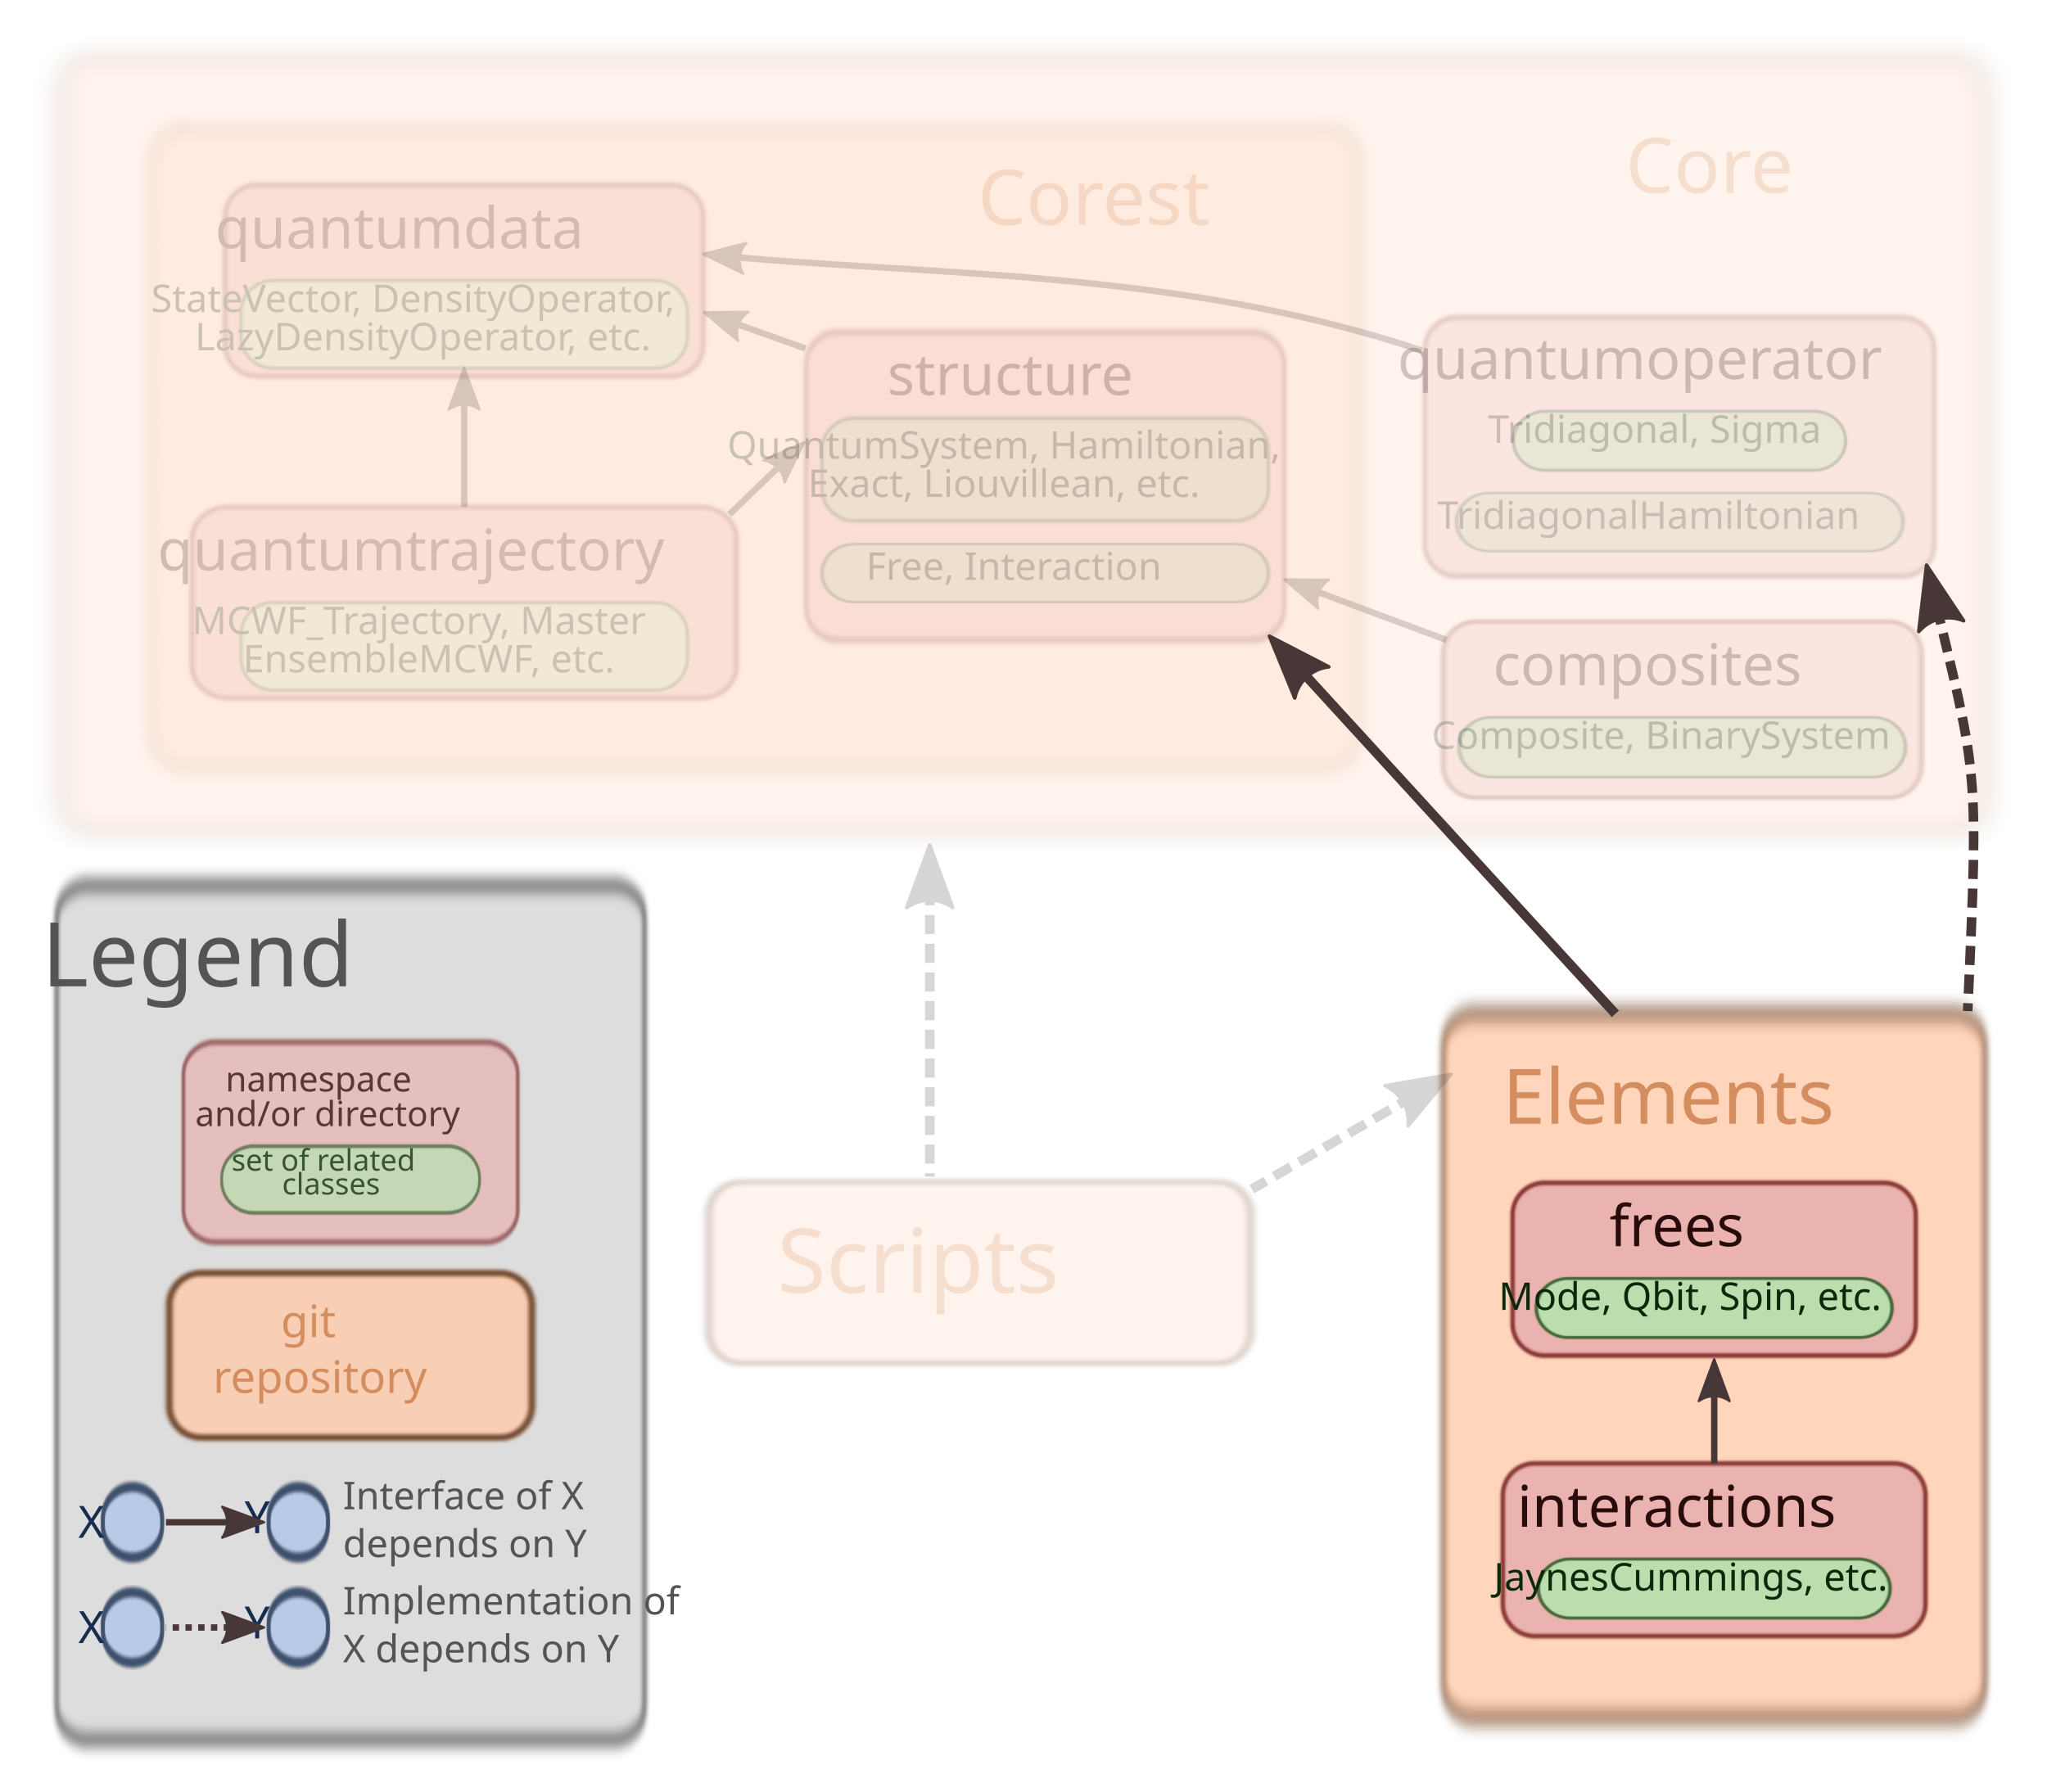
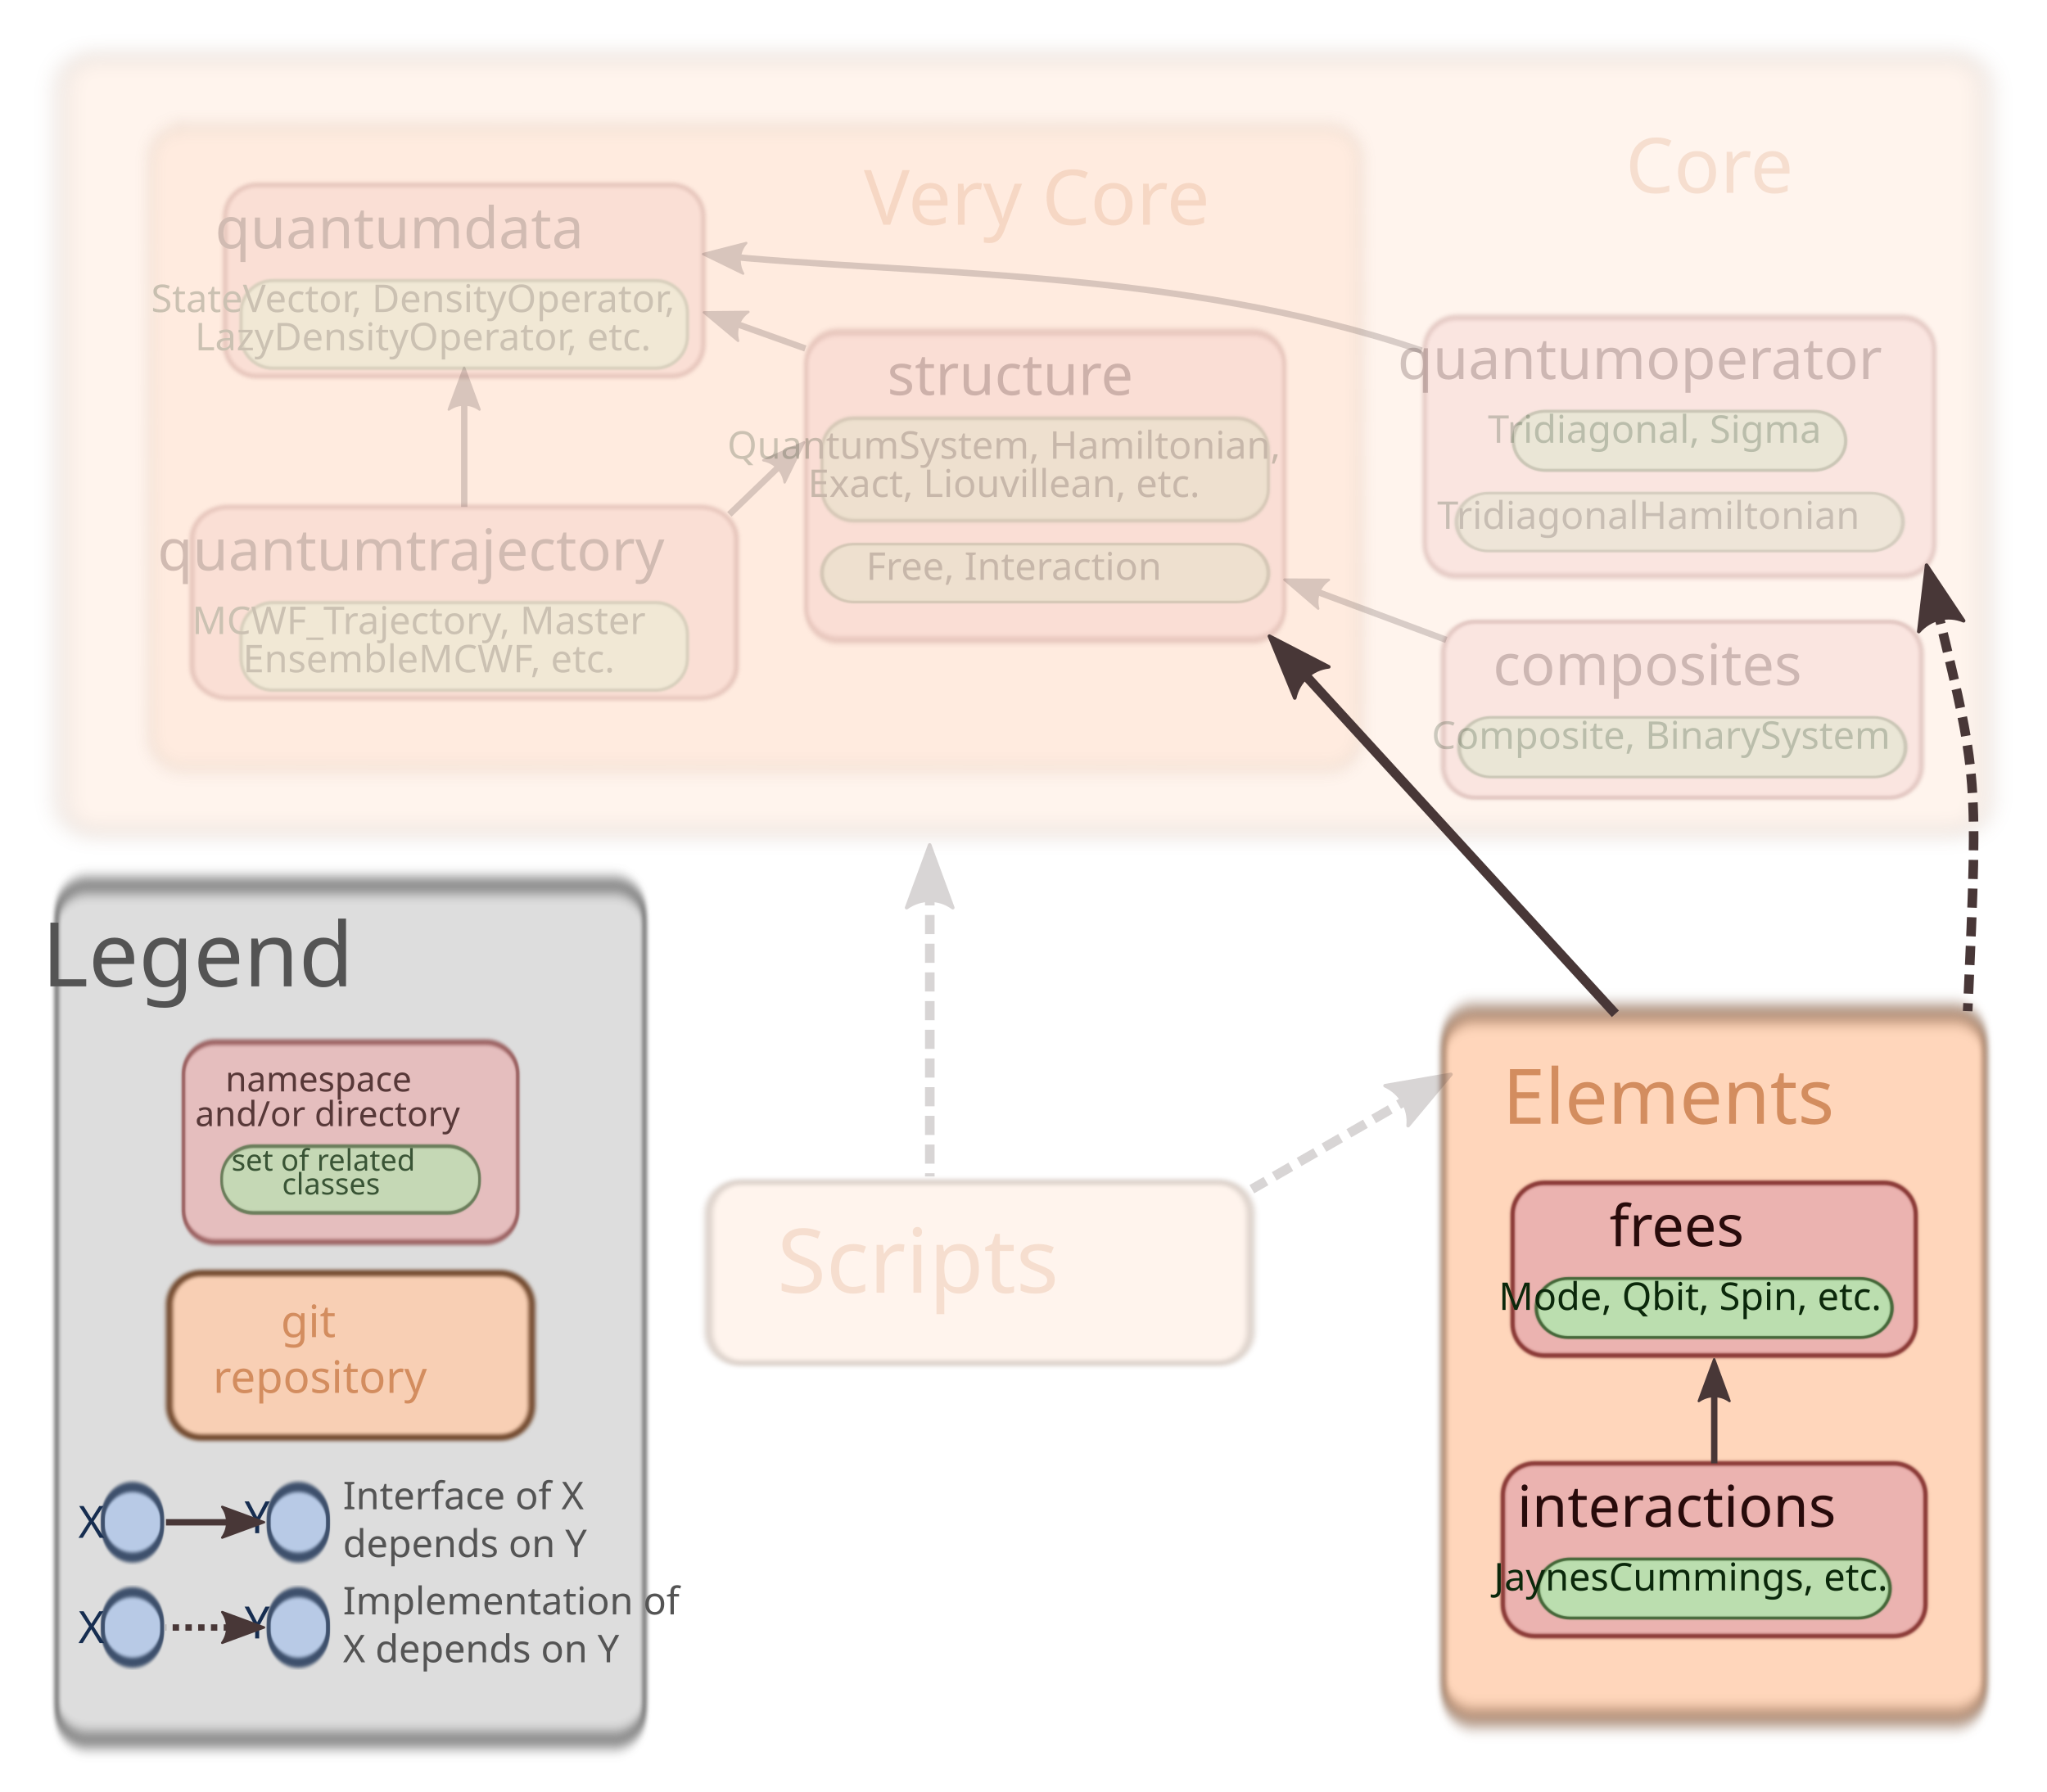
<svg xmlns="http://www.w3.org/2000/svg" width="1283.874" height="1124.037" id="svg2" version="1.1">
  <defs id="defs4">
    <marker orient="auto" refY="0" refX="0" id="Arrow2Sstart" style="overflow:visible">
      <path id="path4084" style="fill-rule:evenodd;stroke-width:0.625;stroke-linejoin:round" d="M 8.719,4.034 -2.207,0.016 8.719,-4.002 c -1.745,2.372 -1.735,5.617 -6e-7,8.035 z" transform="matrix(0.3,0,0,0.3,-0.69,0)" />
    </marker>
    <marker orient="auto" refY="0" refX="0" id="Arrow2Mend" style="overflow:visible">
      <path id="path4081" style="fill-rule:evenodd;stroke-width:0.625;stroke-linejoin:round" d="M 8.719,4.034 -2.207,0.016 8.719,-4.002 c -1.745,2.372 -1.735,5.617 -6e-7,8.035 z" transform="scale(-0.6,-0.6)" />
    </marker>
    <marker orient="auto" refY="0" refX="0" id="Arrow2Mstart" style="overflow:visible">
      <path id="path4078" style="fill-rule:evenodd;stroke-width:0.625;stroke-linejoin:round" d="M 8.719,4.034 -2.207,0.016 8.719,-4.002 c -1.745,2.372 -1.735,5.617 -6e-7,8.035 z" transform="scale(0.6,0.6)" />
    </marker>
    <marker orient="auto" refY="0" refX="0" id="Arrow1Mstart" style="overflow:visible">
      <path id="path4060" d="M 0,0 5,-5 -12.5,0 5,5 0,0 z" style="fill-rule:evenodd;stroke:#000000;stroke-width:1pt" transform="matrix(0.4,0,0,0.4,4,0)" />
    </marker>
    <marker orient="auto" refY="0" refX="0" id="Arrow1Lstart" style="overflow:visible">
      <path id="path4054" d="M 0,0 5,-5 -12.5,0 5,5 0,0 z" style="fill-rule:evenodd;stroke:#000000;stroke-width:1pt" transform="matrix(0.8,0,0,0.8,10,0)" />
    </marker>
    <filter id="filter3765" color-interpolation-filters="sRGB">
      <feGaussianBlur stdDeviation="1.05" id="feGaussianBlur3767" />
    </filter>
    <filter id="filter3792" color-interpolation-filters="sRGB">
      <feGaussianBlur stdDeviation="0.838" id="feGaussianBlur3794" />
    </filter>
    <marker orient="auto" refY="0" refX="0" id="Arrow2Mstart0" style="overflow:visible">
      <path id="path6999" style="fill:#483737;fill-rule:evenodd;stroke:#483737;stroke-width:0.625;stroke-linejoin:round" d="M 8.719,4.034 -2.207,0.016 8.719,-4.002 c -1.745,2.372 -1.735,5.617 -6e-7,8.035 z" transform="scale(0.6,0.6)" />
    </marker>
    <filter id="filter3857" color-interpolation-filters="sRGB">
      <feGaussianBlur id="feGaussianBlur3859" stdDeviation="4.162" />
    </filter>
    <marker orient="auto" refY="0" refX="0" id="Arrow2Mstartn" style="overflow:visible">
      <path id="path4131" style="fill:#6c5353;fill-rule:evenodd;stroke:#6c5353;stroke-width:0.625;stroke-linejoin:round" d="M 8.719,4.034 -2.207,0.016 8.719,-4.002 c -1.745,2.372 -1.735,5.617 -6e-7,8.035 z" transform="scale(0.6,0.6)" />
    </marker>
    <marker orient="auto" refY="0" refX="0" id="Arrow2MstartZ" style="overflow:visible">
      <path id="path4134" style="fill:#6c5353;fill-rule:evenodd;stroke:#6c5353;stroke-width:0.625;stroke-linejoin:round" d="M 8.719,4.034 -2.207,0.016 8.719,-4.002 c -1.745,2.372 -1.735,5.617 -6e-7,8.035 z" transform="scale(0.6,0.6)" />
    </marker>
    <marker orient="auto" refY="0" refX="0" id="Arrow2Mstartd" style="overflow:visible">
      <path id="path4137" style="fill:#ac9393;fill-rule:evenodd;stroke:#ac9393;stroke-width:0.625;stroke-linejoin:round" d="M 8.719,4.034 -2.207,0.016 8.719,-4.002 c -1.745,2.372 -1.735,5.617 -6e-7,8.035 z" transform="scale(0.6,0.6)" />
    </marker>
    <marker orient="auto" refY="0" refX="0" id="Arrow2Mstartm" style="overflow:visible">
      <path id="path4140" style="fill:#6c5353;fill-rule:evenodd;stroke:#6c5353;stroke-width:0.625;stroke-linejoin:round" d="M 8.719,4.034 -2.207,0.016 8.719,-4.002 c -1.745,2.372 -1.735,5.617 -6e-7,8.035 z" transform="scale(0.6,0.6)" />
    </marker>
    <marker orient="auto" refY="0" refX="0" id="Arrow2MstartH" style="overflow:visible">
      <path id="path4143" style="fill:#6c5353;fill-rule:evenodd;stroke:#6c5353;stroke-width:0.625;stroke-linejoin:round" d="M 8.719,4.034 -2.207,0.016 8.719,-4.002 c -1.745,2.372 -1.735,5.617 -6e-7,8.035 z" transform="scale(0.6,0.6)" />
    </marker>
    <marker orient="auto" refY="0" refX="0" id="Arrow2MstartnY" style="overflow:visible">
      <path id="path4360" style="fill:#483737;fill-rule:evenodd;stroke:#483737;stroke-width:0.625;stroke-linejoin:round" d="M 8.719,4.034 -2.207,0.016 8.719,-4.002 c -1.745,2.372 -1.735,5.617 -6e-7,8.035 z" transform="scale(0.6,0.6)" />
    </marker>
    <marker orient="auto" refY="0" refX="0" id="Arrow2MstartZK" style="overflow:visible">
      <path id="path4363" style="fill:#483737;fill-rule:evenodd;stroke:#483737;stroke-width:0.625;stroke-linejoin:round" d="M 8.719,4.034 -2.207,0.016 8.719,-4.002 c -1.745,2.372 -1.735,5.617 -6e-7,8.035 z" transform="scale(0.6,0.6)" />
    </marker>
    <marker orient="auto" refY="0" refX="0" id="Arrow2Mstartdd" style="overflow:visible">
      <path id="path4366" style="fill:#483737;fill-rule:evenodd;stroke:#483737;stroke-width:0.625;stroke-linejoin:round" d="M 8.719,4.034 -2.207,0.016 8.719,-4.002 c -1.745,2.372 -1.735,5.617 -6e-7,8.035 z" transform="scale(0.6,0.6)" />
    </marker>
    <marker orient="auto" refY="0" refX="0" id="Arrow2Mstartmk" style="overflow:visible">
      <path id="path4369" style="fill:#483737;fill-rule:evenodd;stroke:#483737;stroke-width:0.625;stroke-linejoin:round" d="M 8.719,4.034 -2.207,0.016 8.719,-4.002 c -1.745,2.372 -1.735,5.617 -6e-7,8.035 z" transform="scale(0.6,0.6)" />
    </marker>
    <marker orient="auto" refY="0" refX="0" id="Arrow2MstartHZ" style="overflow:visible">
      <path id="path4372" style="fill:#483737;fill-rule:evenodd;stroke:#483737;stroke-width:0.625;stroke-linejoin:round" d="M 8.719,4.034 -2.207,0.016 8.719,-4.002 c -1.745,2.372 -1.735,5.617 -6e-7,8.035 z" transform="scale(0.6,0.6)" />
    </marker>
    <filter id="filter4630" color-interpolation-filters="sRGB">
      <feGaussianBlur stdDeviation="2.872" id="feGaussianBlur4632" />
    </filter>
    <filter id="filter4785" color-interpolation-filters="sRGB">
      <feGaussianBlur stdDeviation="9.572" id="feGaussianBlur4787" />
    </filter>
  </defs>
  <g style="display:inline" id="layer2" transform="translate(-36.83285,-194.3655)">
    <rect transform="matrix(1.610269,0,0,1.352481,-102.2101,-165.5376)" ry="14.788" rx="12.42" y="292.362" x="110" height="360" width="750" id="rect3851" style="opacity:0.213;fill:#ffccaa;fill-opacity:1;fill-rule:nonzero;stroke:#552200;stroke-width:2.71;stroke-miterlimit:4;stroke-dasharray:none;display:inline;filter:url(#filter3857)" />
    <rect style="opacity:0.213;fill:#ffccaa;fill-opacity:1;fill-rule:nonzero;stroke:#552200;stroke-width:3.762;stroke-miterlimit:4;stroke-dasharray:3.762, 3.762;stroke-dashoffset:0;display:inline;filter:url(#filter3857)" id="rect3993" width="750" height="360" x="110" y="292.362" rx="19.777" ry="17.887" transform="matrix(1.0113,0,0,1.118142,20.19506,-52.80513)" />
-     <text xml:space="preserve" style="font-size:48px;font-style:normal;font-variant:normal;font-weight:normal;font-stretch:normal;text-align:end;line-height:125%;letter-spacing:0px;word-spacing:0px;writing-mode:lr-tb;text-anchor:end;fill:#d38d5f;fill-opacity:1;stroke:none;display:inline;font-family:Charlemagne Std;-inkscape-font-specification:Charlemagne Std;opacity:0.213" x="858.047" y="335.333" id="text4039">
-       <tspan y="335.333" x="858.047" id="tspan4461">Corest</tspan>
+     <text xml:space="preserve" style="font-size:48px;font-style:normal;font-variant:normal;font-weight:normal;font-stretch:normal;text-align:end;line-height:125%;letter-spacing:0px;word-spacing:0px;writing-mode:lr-tb;text-anchor:end;opacity:0.213;fill:#d38d5f;fill-opacity:1;stroke:none;display:inline;font-family:Charlemagne Std;-inkscape-font-specification:Charlemagne Std" x="858.047" y="335.333" id="text4039">
+       <tspan y="335.333" x="858.047" id="tspan4461">Very Core</tspan>
    </text>
    <rect transform="matrix(0.491879,0,0,1.490627,18.17121,313.7003)" ry="13.417" rx="40.66" y="292.362" x="110" height="360" width="750" id="rect3065" style="opacity:0.8;fill:#d5d5d5;fill-opacity:1;fill-rule:nonzero;stroke:#2b2b2b;stroke-width:4.671;stroke-miterlimit:4;stroke-opacity:1;stroke-dasharray:none;stroke-dashoffset:0;display:inline;filter:url(#filter4630)" />
    <text id="text3861" y="812.528" x="331.471" style="font-size:55.916px;font-style:normal;font-variant:normal;font-weight:normal;font-stretch:normal;text-align:end;line-height:125%;letter-spacing:0px;word-spacing:0px;writing-mode:lr-tb;text-anchor:end;fill:#545454;fill-opacity:1;stroke:none;display:inline;font-family:Clairvaux LT Std;-inkscape-font-specification:Clairvaux LT Std" xml:space="preserve" transform="scale(0.9992578,1.000743)">
      <tspan y="812.528" x="331.471" id="tspan3871">Legend</tspan>
    </text>
    <text id="text3873" y="315.333" x="1224.046" style="font-size:48px;font-style:normal;font-variant:normal;font-weight:normal;font-stretch:normal;text-align:end;line-height:125%;letter-spacing:0px;word-spacing:0px;writing-mode:lr-tb;text-anchor:end;fill:#d38d5f;fill-opacity:1;stroke:none;display:inline;font-family:Charlemagne Std;-inkscape-font-specification:Charlemagne Std;opacity:0.213" xml:space="preserve">
      <tspan y="315.333" x="1224.046" id="tspan3877">Core</tspan>
    </text>
    <rect style="opacity:0.8;fill:#ffccaa;fill-opacity:1;fill-rule:nonzero;stroke:#552200;stroke-width:13.563;stroke-miterlimit:4;stroke-dasharray:none;display:inline;filter:url(#filter3857)" id="rect4602" width="750" height="360" x="110" y="292.362" rx="65.937" ry="69.743" transform="matrix(0.3033208,0,0,0.2867686,109.6219,909.1304)" />
    <text xml:space="preserve" style="font-size:27.958px;font-style:normal;font-variant:normal;font-weight:normal;font-stretch:normal;text-align:center;line-height:125%;letter-spacing:0px;word-spacing:0px;writing-mode:lr-tb;text-anchor:middle;fill:#d38d5f;fill-opacity:1;stroke:none;display:inline;font-family:Charlemagne Std;-inkscape-font-specification:Charlemagne Std" x="255.849" y="1032.39" id="text4604" transform="scale(0.9992578,1.000743)">
      <tspan id="tspan4608" x="255.849" y="1032.39">git</tspan>
      <tspan id="tspan4610" x="255.849" y="1067.337">repository</tspan>
    </text>
    <rect style="opacity:0.8;fill:#ffccaa;fill-opacity:1;fill-rule:nonzero;stroke:#552200;stroke-width:5.359;stroke-miterlimit:4;stroke-dasharray:none;display:inline;filter:url(#filter3857)" id="rect4612" width="750" height="360" x="110" y="292.362" rx="44.118" ry="16.272" transform="matrix(0.4533333,0,0,1.229126,892.0949,470.5269)" />
    <text xml:space="preserve" style="font-size:48px;font-style:normal;font-variant:normal;font-weight:normal;font-stretch:normal;text-align:end;line-height:125%;letter-spacing:0px;word-spacing:0px;writing-mode:lr-tb;text-anchor:end;fill:#d38d5f;fill-opacity:1;stroke:none;display:inline;font-family:Charlemagne Std;-inkscape-font-specification:Charlemagne Std" x="1249.702" y="899.333" id="text4614">
      <tspan id="tspan4705" x="1249.702" y="899.333">Elements</tspan>
    </text>
    <rect transform="matrix(0.4533333,0,0,0.315877,431.4206,843.5263)" ry="63.316" rx="44.118" y="292.362" x="110" height="360" width="750" id="rect4709" style="opacity:0.213;fill:#ffccaa;fill-opacity:1;fill-rule:nonzero;stroke:#552200;stroke-width:10.57;stroke-miterlimit:4;stroke-dasharray:none;display:inline;filter:url(#filter3857)" />
    <text id="text4711" y="1005.333" x="773.702" style="font-size:56px;font-style:normal;font-variant:normal;font-weight:normal;font-stretch:normal;text-align:end;line-height:125%;letter-spacing:0px;word-spacing:0px;writing-mode:lr-tb;text-anchor:end;fill:#d38d5f;fill-opacity:1;stroke:none;display:inline;font-family:Charlemagne Std;-inkscape-font-specification:Charlemagne Std;opacity:0.213" xml:space="preserve">
      <tspan id="tspan4715" x="773.702" y="1005.333">Scripts</tspan>
    </text>
    <rect transform="matrix(0.04965953,0,0,0.1229224,95.85743,1091.232)" ry="162.704" rx="402.742" y="292.362" x="110" height="360" width="750" id="rect4739" style="opacity:0.8;fill:#afc6e9;fill-opacity:1;fill-rule:nonzero;stroke:#162d50;stroke-width:51.197;stroke-miterlimit:4;stroke-dasharray:none;display:inline;filter:url(#filter4785)" />
    <rect style="opacity:0.8;fill:#afc6e9;fill-opacity:1;fill-rule:nonzero;stroke:#162d50;stroke-width:51.197;stroke-miterlimit:4;stroke-dasharray:none;display:inline;filter:url(#filter4785)" id="rect4789" width="750" height="360" x="110" y="292.362" rx="402.742" ry="162.704" transform="matrix(0.04965953,0,0,0.1229224,199.8574,1091.232)" />
    <text transform="scale(0.9992578,1.000743)" xml:space="preserve" style="font-size:24px;font-style:normal;font-variant:normal;font-weight:normal;font-stretch:normal;text-align:start;line-height:125%;letter-spacing:0px;word-spacing:0px;writing-mode:lr-tb;text-anchor:start;fill:#545454;fill-opacity:1;stroke:none;display:inline;font-family:Clairvaux LT Std;-inkscape-font-specification:Clairvaux LT Std" x="252.122" y="1140.285" id="text4817">
      <tspan id="tspan4821" x="252.122" y="1140.285">Interface of X</tspan>
      <tspan id="tspan4823" x="252.122" y="1170.285">depends on Y</tspan>
    </text>
  </g>
  <g style="display:inline" id="layer1" transform="translate(-36.83285,-194.3655)">
    <text xml:space="preserve" style="font-size:36px;font-style:normal;font-variant:normal;font-weight:normal;font-stretch:normal;text-align:center;line-height:100%;letter-spacing:0px;word-spacing:0px;writing-mode:lr-tb;text-anchor:middle;fill:#000000;fill-opacity:1;stroke:none;font-family:Brioso Pro;-inkscape-font-specification:Brioso Pro" x="331.071" y="125.219" id="text2989">
      <tspan id="tspan2991" x="331.071" y="125.219" />
    </text>
    <g id="g4024" transform="translate(-42,-152)" style="opacity:0.213">
      <g id="g3802">
        <rect style="opacity:0.9;fill:#e9afaf;fill-opacity:1;stroke:#782121;stroke-width:2.8;stroke-miterlimit:4;stroke-dasharray:none;filter:url(#filter3765)" id="rect2991" width="300" height="120" x="220" y="462.362" rx="20" ry="20" />
        <text xml:space="preserve" style="font-size:36px;font-style:normal;font-variant:normal;font-weight:normal;font-stretch:normal;text-align:center;line-height:100%;letter-spacing:0px;word-spacing:0px;writing-mode:lr-tb;text-anchor:middle;fill:#280b0b;fill-opacity:1;stroke:none;font-family:Carolina LT Std;-inkscape-font-specification:Carolina LT Std" x="371.484" y="502.125" id="text2986">
          <tspan id="tspan2988" x="371.484" y="502.125">quantumdata</tspan>
        </text>
      </g>
      <g id="g3796">
        <rect style="opacity:0.8;fill:#afe9af;fill-opacity:1;fill-rule:nonzero;stroke:#165016;stroke-width:2;stroke-miterlimit:4;stroke-dasharray:none;filter:url(#filter3792)" id="rect2994" width="280" height="55" x="230" y="522.362" rx="20" ry="20" />
        <text xml:space="preserve" style="font-size:24px;font-style:normal;font-variant:normal;font-weight:normal;font-stretch:normal;text-align:center;line-height:100%;letter-spacing:0px;word-spacing:0px;writing-mode:lr-tb;text-anchor:middle;fill:#0b280b;fill-opacity:1;stroke:none;font-family:Silentium Pro;-inkscape-font-specification:Silentium Pro" x="372.199" y="542.125" id="text2990">
          <tspan id="tspan2992" x="372.199" y="542.125">StateVector, DensityOperator,</tspan>
          <tspan x="372.199" y="566.125" id="tspan2994">LazyDensityOperator, etc.</tspan>
        </text>
      </g>
    </g>
    <g id="g4035" transform="translate(-44.56549,-108)" style="opacity:0.213">
      <rect transform="matrix(1.138211,0,0,1,-48.57273,-5.2800142e-6)" style="opacity:0.9;fill:#e9afaf;fill-opacity:1;stroke:#782121;stroke-width:2.624;stroke-miterlimit:4;stroke-dasharray:none;filter:url(#filter3765)" id="rect3809" width="300" height="120" x="220" y="620.362" rx="20" ry="20" />
      <text xml:space="preserve" style="font-size:36px;font-style:normal;font-variant:normal;font-weight:normal;font-stretch:normal;text-align:center;line-height:100%;letter-spacing:0px;word-spacing:0px;writing-mode:lr-tb;text-anchor:middle;fill:#280b0b;fill-opacity:1;stroke:none;font-family:Carolina LT Std;-inkscape-font-specification:Carolina LT Std" x="371.911" y="660.125" id="text3811">
        <tspan y="660.125" x="371.911" id="tspan3828">quantumtrajectory</tspan>
      </text>
      <rect style="opacity:0.8;fill:#afe9af;fill-opacity:1;fill-rule:nonzero;stroke:#165016;stroke-width:2;stroke-miterlimit:4;stroke-dasharray:none;filter:url(#filter3792)" id="rect3817" width="280" height="55" x="232.565" y="680.362" rx="20" ry="20" />
      <text xml:space="preserve" style="font-size:24px;font-style:normal;font-variant:normal;font-weight:normal;font-stretch:normal;text-align:center;line-height:100%;letter-spacing:0px;word-spacing:0px;writing-mode:lr-tb;text-anchor:middle;fill:#0b280b;fill-opacity:1;stroke:none;font-family:Silentium Pro;-inkscape-font-specification:Silentium Pro" x="372.199" y="700.125" id="text3819">
        <tspan id="tspan3876" x="372.199" y="700.125">MCWF_Trajectory, Master</tspan>
        <tspan id="tspan3878" x="372.199" y="724.125">EnsembleMCWF, etc.</tspan>
      </text>
    </g>
    <rect ry="12.423" rx="20" y="462.362" x="570.375" height="120" width="300" id="rect3882" style="opacity:0.213;fill:#e9afaf;fill-opacity:1;stroke:#782121;stroke-width:2.207;stroke-miterlimit:4;stroke-dasharray:none;filter:url(#filter3765)" transform="matrix(1,0,0,1.609897,-28,-341.6163)" />
    <text id="text3884" y="442.125" x="693.859" style="font-size:36px;font-style:normal;font-variant:normal;font-weight:normal;font-stretch:normal;text-align:center;line-height:100%;letter-spacing:0px;word-spacing:0px;writing-mode:lr-tb;text-anchor:middle;fill:#280b0b;fill-opacity:1;stroke:none;font-family:Carolina LT Std;-inkscape-font-specification:Carolina LT Std;opacity:0.213" xml:space="preserve">
      <tspan y="442.125" x="693.859" id="tspan3901">structure</tspan>
    </text>
    <g id="g3955" style="opacity:0.213">
      <rect transform="matrix(1,0,0,1.169095,-28,-153.9691)" style="opacity:0.8;fill:#afe9af;fill-opacity:1;fill-rule:nonzero;stroke:#165016;stroke-width:1.85;stroke-miterlimit:4;stroke-dasharray:none;filter:url(#filter3792)" id="rect3890" width="280" height="55" x="580.375" y="522.362" rx="20" ry="17.107" />
      <text xml:space="preserve" style="font-size:24px;font-style:normal;font-variant:normal;font-weight:normal;font-stretch:normal;text-align:center;line-height:100%;letter-spacing:0px;word-spacing:0px;writing-mode:lr-tb;text-anchor:middle;fill:#0b280b;fill-opacity:1;stroke:none;font-family:Silentium Pro;-inkscape-font-specification:Silentium Pro" x="694.574" y="482.125" id="text3892">
        <tspan id="tspan3967" x="694.574" y="482.125">QuantumSystem, Hamiltonian,</tspan>
        <tspan id="tspan3969" x="694.574" y="506.125">Exact, Liouvillean, etc.</tspan>
        <tspan id="tspan3971" x="694.574" y="530.125" />
      </text>
    </g>
    <g id="g3933" style="opacity:0.213">
      <rect ry="30.267" rx="20" y="522.362" x="580.375" height="55" width="280" id="rect3973" style="opacity:0.8;fill:#afe9af;fill-opacity:1;fill-rule:nonzero;stroke:#165016;stroke-width:2.46;stroke-miterlimit:4;stroke-dasharray:none;filter:url(#filter3792)" transform="matrix(1,0,0,0.660793,-28,190.5271)" />
      <text id="text3975" y="558.125" x="694.574" style="font-size:24px;font-style:normal;font-variant:normal;font-weight:normal;font-stretch:normal;text-align:center;line-height:100%;letter-spacing:0px;word-spacing:0px;writing-mode:lr-tb;text-anchor:middle;fill:#0b280b;fill-opacity:1;stroke:none;font-family:Silentium Pro;-inkscape-font-specification:Silentium Pro" xml:space="preserve">
        <tspan id="tspan3983" x="694.574" y="558.125">Free, Interaction</tspan>
      </text>
    </g>
-     <path id="path6220" style="fill:none;stroke:#483737;stroke-width:4;stroke-linecap:butt;stroke-linejoin:miter;stroke-miterlimit:4;stroke-opacity:1;stroke-dasharray:none;marker-start:url(#Arrow2Mstart0);opacity:0.213" d="m 328,430.362 0,82" />
+     <path id="path6220" style="opacity:0.213;fill:none;stroke:#483737;stroke-width:4;stroke-linecap:butt;stroke-linejoin:miter;stroke-miterlimit:4;stroke-opacity:1;stroke-dasharray:none;marker-start:url(#Arrow2Mstart0)" d="m 328,430.362 0,82" />
    <rect transform="matrix(1.065565,0,0,1.352318,-17.95913,-153.3326)" ry="14.789" rx="18.769" y="404.362" x="890" height="120" width="300" id="rect3869" style="opacity:0.213;fill:#e9afaf;fill-opacity:1;stroke:#782121;stroke-width:2.333;stroke-miterlimit:4;stroke-dasharray:none;filter:url(#filter3765)" />
    <g id="g3938" transform="translate(398,-82)" style="opacity:0.213">
      <rect transform="matrix(1,0,0,0.660793,-28,240.5271)" style="opacity:0.8;fill:#afe9af;fill-opacity:1;fill-rule:nonzero;stroke:#165016;stroke-width:2.46;stroke-miterlimit:4;stroke-dasharray:none;filter:url(#filter3792)" id="rect4000" width="280" height="55" x="580.375" y="522.362" rx="20" ry="30.267" />
      <text xml:space="preserve" style="font-size:24px;font-style:normal;font-variant:normal;font-weight:normal;font-stretch:normal;text-align:center;line-height:100%;letter-spacing:0px;word-spacing:0px;writing-mode:lr-tb;text-anchor:middle;fill:#0b280b;fill-opacity:1;stroke:none;font-family:Silentium Pro;-inkscape-font-specification:Silentium Pro" x="694.574" y="608.125" id="text4002">
        <tspan id="tspan4006" x="694.574" y="608.125">TridiagonalHamiltonian</tspan>
      </text>
    </g>
    <text id="text3871" y="432.125" x="1088.745" style="font-size:36px;font-style:normal;font-variant:normal;font-weight:normal;font-stretch:normal;text-align:center;line-height:100%;letter-spacing:0px;word-spacing:0px;writing-mode:lr-tb;text-anchor:middle;fill:#280b0b;fill-opacity:1;stroke:none;font-family:Carolina LT Std;-inkscape-font-specification:Carolina LT Std;opacity:0.213" xml:space="preserve">
      <tspan y="432.125" x="1088.745" id="tspan3902">quantumoperator</tspan>
    </text>
    <rect transform="matrix(0.7444264,0,0,0.6735701,316.0252,139.5817)" ry="29.693" rx="26.866" y="464.362" x="900" height="55" width="280" id="rect3877" style="opacity:0.213;fill:#afe9af;fill-opacity:1;fill-rule:nonzero;stroke:#165016;stroke-width:2.824;stroke-miterlimit:4;stroke-dasharray:none;filter:url(#filter3792)" />
    <text id="text3879" y="472.125" x="1090.198" style="font-size:24px;font-style:normal;font-variant:normal;font-weight:normal;font-stretch:normal;text-align:center;line-height:100%;letter-spacing:0px;word-spacing:0px;writing-mode:lr-tb;text-anchor:middle;fill:#0b280b;fill-opacity:1;stroke:none;font-family:Silentium Pro;-inkscape-font-specification:Silentium Pro;opacity:0.213" xml:space="preserve">
      <tspan id="tspan3904" x="1090.198" y="472.125">Tridiagonal, Sigma</tspan>
    </text>
    <rect transform="matrix(1,0,0,0.9201959,0,76.08079)" ry="21.735" rx="20" y="552.362" x="942" height="120" width="300" id="rect4023" style="opacity:0.213;fill:#e9afaf;fill-opacity:1;stroke:#782121;stroke-width:2.919;stroke-miterlimit:4;stroke-dasharray:none;filter:url(#filter3765)" />
    <text id="text4025" y="624.125" x="1093.484" style="font-size:36px;font-style:normal;font-variant:normal;font-weight:normal;font-stretch:normal;text-align:center;line-height:100%;letter-spacing:0px;word-spacing:0px;writing-mode:lr-tb;text-anchor:middle;fill:#280b0b;fill-opacity:1;stroke:none;font-family:Carolina LT Std;-inkscape-font-specification:Carolina LT Std;opacity:0.213" xml:space="preserve">
      <tspan id="tspan4059" x="1093.484" y="624.125">composites</tspan>
    </text>
    <rect transform="matrix(1,0,0,0.6812259,0,227.2052)" ry="29.359" rx="20" y="612.362" x="952" height="55" width="280" id="rect4031" style="opacity:0.213;fill:#afe9af;fill-opacity:1;fill-rule:nonzero;stroke:#165016;stroke-width:2.423;stroke-miterlimit:4;stroke-dasharray:none;filter:url(#filter3792)" />
    <text id="text4033" y="664.125" x="1094.198" style="font-size:24px;font-style:normal;font-variant:normal;font-weight:normal;font-stretch:normal;text-align:center;line-height:100%;letter-spacing:0px;word-spacing:0px;writing-mode:lr-tb;text-anchor:middle;fill:#0b280b;fill-opacity:1;stroke:none;font-family:Silentium Pro;-inkscape-font-specification:Silentium Pro;opacity:0.213" xml:space="preserve">
      <tspan id="tspan4061" x="1094.198" y="664.125">Composite, BinarySystem</tspan>
    </text>
    <path id="path4065" d="m 483.298,392.034 58.641,20.943" style="fill:none;stroke:#483737;stroke-width:4;stroke-linecap:butt;stroke-linejoin:miter;stroke-miterlimit:4;stroke-opacity:1;stroke-dasharray:none;marker-start:url(#Arrow2MstartZK);opacity:0.213" />
    <path id="path4069" d="m 847.382,559.784 96.58,36.018" style="fill:none;stroke:#483737;stroke-width:4;stroke-linecap:butt;stroke-linejoin:miter;stroke-miterlimit:4;stroke-opacity:1;stroke-dasharray:none;marker-start:url(#Arrow2MstartnY);opacity:0.213" />
    <path id="path4267" d="m 483.088,354.257 c 128.478,13.054 292.522,8.317 445.391,60.037" style="fill:none;stroke:#483737;stroke-width:4;stroke-linecap:butt;stroke-linejoin:miter;stroke-miterlimit:4;stroke-opacity:1;stroke-dasharray:none;marker-start:url(#Arrow2MstartHZ);opacity:0.213" />
    <rect style="opacity:0.675;fill:#e9afaf;fill-opacity:1;stroke:#782121;stroke-width:3.275;stroke-miterlimit:4;stroke-dasharray:none;filter:url(#filter3765)" id="rect3902" width="300" height="120" x="890" y="404.362" rx="28.617" ry="19.122" transform="matrix(0.6988748,0,0,1.045932,-470.0972,425.1918)" />
    <text xml:space="preserve" style="font-size:21.745px;font-style:normal;font-variant:normal;font-weight:normal;font-stretch:normal;text-align:center;line-height:100%;letter-spacing:0px;word-spacing:0px;writing-mode:lr-tb;text-anchor:middle;opacity:0.75;fill:#280b0b;fill-opacity:1;stroke:none;font-family:Carolina LT Std;-inkscape-font-specification:Carolina LT Std" x="256.593" y="878.378" id="text3904" transform="scale(0.9992578,1.000743)">
      <tspan id="tspan4799" x="256.593" y="878.378">namespace</tspan>
      <tspan id="tspan4801" x="256.593" y="900.123">and/or directory</tspan>
    </text>
    <rect style="opacity:0.6;fill:#afe9af;fill-opacity:1;fill-rule:nonzero;stroke:#165016;stroke-width:3.016;stroke-miterlimit:4;stroke-dasharray:none;filter:url(#filter3792)" id="rect3908" width="280" height="55" x="900" y="464.362" rx="34.62" ry="26.277" transform="matrix(0.5776994,0,0,0.7611311,-344.0749,559.949)" />
    <text xml:space="preserve" style="font-size:18.639px;font-style:normal;font-variant:normal;font-weight:normal;font-stretch:normal;text-align:center;line-height:80%;letter-spacing:0px;word-spacing:0px;writing-mode:lr-tb;text-anchor:middle;opacity:0.75;fill:#0b280b;fill-opacity:1;stroke:none;font-family:Silentium Pro;-inkscape-font-specification:Silentium Pro" x="256.786" y="928.06" id="text3910" transform="scale(0.9992578,1.000743)">
      <tspan id="tspan4578" x="256.786" y="928.06">set of related</tspan>
      <tspan id="tspan4580" x="256.786" y="942.97">classes</tspan>
    </text>
    <rect style="opacity:0.9;fill:#e9afaf;fill-opacity:1;stroke:#782121;stroke-width:3.209;stroke-miterlimit:4;stroke-dasharray:none;filter:url(#filter3765)" id="rect4657" width="300" height="120" x="890" y="404.362" rx="23.722" ry="22.142" transform="matrix(0.8430845,0,0,0.9032628,235.1537,571.1169)" />
    <text xml:space="preserve" style="font-size:36px;font-style:normal;font-variant:normal;font-weight:normal;font-stretch:normal;text-align:center;line-height:100%;letter-spacing:0px;word-spacing:0px;writing-mode:lr-tb;text-anchor:middle;fill:#280b0b;fill-opacity:1;stroke:none;font-family:Carolina LT Std;-inkscape-font-specification:Carolina LT Std" x="1111.896" y="976.125" id="text4659">
      <tspan id="tspan4689" x="1111.896" y="976.125">frees</tspan>
    </text>
    <rect style="opacity:0.8;fill:#afe9af;fill-opacity:1;fill-rule:nonzero;stroke:#165016;stroke-width:2.73;stroke-miterlimit:4;stroke-dasharray:none;filter:url(#filter3792)" id="rect4663" width="280" height="55" x="900" y="464.362" rx="25.1" ry="29.693" transform="matrix(0.7968145,0,0,0.6735701,283.2745,683.5817)" />
    <text xml:space="preserve" style="font-size:24px;font-style:normal;font-variant:normal;font-weight:normal;font-stretch:normal;text-align:center;line-height:100%;letter-spacing:0px;word-spacing:0px;writing-mode:lr-tb;text-anchor:middle;fill:#0b280b;fill-opacity:1;stroke:none;font-family:Silentium Pro;-inkscape-font-specification:Silentium Pro" x="1112.449" y="1016.125" id="text4665">
      <tspan id="tspan4691" x="1112.449" y="1016.125">Mode, Qbit, Spin, etc.</tspan>
    </text>
    <rect transform="matrix(0.8837822,0,0,0.9032628,192.8281,747.1169)" ry="22.142" rx="22.63" y="404.362" x="890" height="120" width="300" id="rect4671" style="opacity:0.9;fill:#e9afaf;fill-opacity:1;stroke:#782121;stroke-width:3.134;stroke-miterlimit:4;stroke-dasharray:none;filter:url(#filter3765)" />
    <text id="text4673" y="1152.125" x="1111.806" style="font-size:36px;font-style:normal;font-variant:normal;font-weight:normal;font-stretch:normal;text-align:center;line-height:100%;letter-spacing:0px;word-spacing:0px;writing-mode:lr-tb;text-anchor:middle;fill:#280b0b;fill-opacity:1;stroke:none;font-family:Carolina LT Std;-inkscape-font-specification:Carolina LT Std" xml:space="preserve">
      <tspan id="tspan4699" x="1111.806" y="1152.125">interactions</tspan>
    </text>
    <rect transform="matrix(0.7880831,0,0,0.6735701,292.3551,859.5817)" ry="29.693" rx="25.378" y="464.362" x="900" height="55" width="280" id="rect4677" style="opacity:0.8;fill:#afe9af;fill-opacity:1;fill-rule:nonzero;stroke:#165016;stroke-width:2.745;stroke-miterlimit:4;stroke-dasharray:none;filter:url(#filter3792)" />
    <text id="text4679" y="1192.125" x="1112.893" style="font-size:24px;font-style:normal;font-variant:normal;font-weight:normal;font-stretch:normal;text-align:center;line-height:100%;letter-spacing:0px;word-spacing:0px;writing-mode:lr-tb;text-anchor:middle;fill:#0b280b;fill-opacity:1;stroke:none;font-family:Silentium Pro;-inkscape-font-specification:Silentium Pro" xml:space="preserve">
      <tspan id="tspan4701" x="1112.893" y="1192.125">JaynesCummings, etc.</tspan>
    </text>
    <path style="fill:none;stroke:#483737;stroke-width:4;stroke-linecap:butt;stroke-linejoin:miter;stroke-miterlimit:4;stroke-opacity:1;stroke-dasharray:none;marker-start:url(#Arrow2MstartnY)" d="m 1112,1052.362 0,60" id="path4703" />
    <path id="path4707" d="M 838.425,599.263 1050,830.362" style="fill:none;stroke:#483737;stroke-width:6;stroke-linecap:butt;stroke-linejoin:miter;stroke-miterlimit:4;stroke-opacity:1;stroke-dasharray:none;marker-start:url(#Arrow2MstartnY)" />
    <path style="fill:none;stroke:#483737;stroke-width:6;stroke-linecap:butt;stroke-linejoin:miter;stroke-miterlimit:4;stroke-opacity:1;stroke-dasharray:12, 6;stroke-dashoffset:0;marker-start:url(#Arrow2MstartnY);opacity:0.213" d="m 620,732.362 0,200" id="path4717" />
    <path id="path4719" d="m 940,872.362 -118,68" style="fill:none;stroke:#483737;stroke-width:6;stroke-linecap:butt;stroke-linejoin:miter;stroke-miterlimit:4;stroke-opacity:1;stroke-dasharray:12, 6;stroke-dashoffset:0;marker-start:url(#Arrow2MstartnY);opacity:0.213" />
    <path style="fill:none;stroke:#483737;stroke-width:4;stroke-linecap:butt;stroke-linejoin:miter;stroke-miterlimit:4;stroke-opacity:1;stroke-dasharray:none;marker-start:url(#Arrow2MstartZK);opacity:0.213" d="m 537.366,475.564 -43.047,41.461" id="path4721" />
    <g id="g4866" transform="translate(-2,6)">
      <text xml:space="preserve" style="font-size:27.958px;font-style:normal;font-variant:normal;font-weight:normal;font-stretch:normal;text-align:center;line-height:125%;letter-spacing:0px;word-spacing:0px;writing-mode:lr-tb;text-anchor:middle;fill:#162d50;fill-opacity:1;stroke:none;display:inline;font-family:Clairvaux LT Std;-inkscape-font-specification:Clairvaux LT Std" x="121.646" y="1152.246" id="text4741" transform="scale(0.9992578,1.000743)">
        <tspan y="1152.246" x="121.646" id="tspan4747">X</tspan>
      </text>
      <text transform="scale(0.9992578,1.000743)" id="text4791" y="1149.324" x="225.723" style="font-size:27.958px;font-style:normal;font-variant:normal;font-weight:normal;font-stretch:normal;text-align:center;line-height:125%;letter-spacing:0px;word-spacing:0px;writing-mode:lr-tb;text-anchor:middle;fill:#162d50;fill-opacity:1;stroke:none;display:inline;font-family:Clairvaux LT Std;-inkscape-font-specification:Clairvaux LT Std" xml:space="preserve">
        <tspan y="1149.324" x="225.723" id="tspan4795">Y</tspan>
      </text>
      <rect transform="matrix(0.04965953,0,0,0.1229224,97.85743,1151.232)" ry="162.704" rx="402.742" y="292.362" x="110" height="360" width="750" id="rect4825" style="opacity:0.8;fill:#afc6e9;fill-opacity:1;fill-rule:nonzero;stroke:#162d50;stroke-width:51.197;stroke-miterlimit:4;stroke-dasharray:none;display:inline;filter:url(#filter4785)" />
      <text transform="scale(0.9992578,1.000743)" id="text4827" y="1218.197" x="121.646" style="font-size:27.958px;font-style:normal;font-variant:normal;font-weight:normal;font-stretch:normal;text-align:center;line-height:125%;letter-spacing:0px;word-spacing:0px;writing-mode:lr-tb;text-anchor:middle;fill:#162d50;fill-opacity:1;stroke:none;display:inline;font-family:Clairvaux LT Std;-inkscape-font-specification:Clairvaux LT Std" xml:space="preserve">
        <tspan id="tspan4829" x="121.646" y="1218.197">X</tspan>
      </text>
      <rect style="opacity:0.8;fill:#afc6e9;fill-opacity:1;fill-rule:nonzero;stroke:#162d50;stroke-width:51.197;stroke-miterlimit:4;stroke-dasharray:none;display:inline;filter:url(#filter4785)" id="rect4831" width="750" height="360" x="110" y="292.362" rx="402.742" ry="162.704" transform="matrix(0.04965953,0,0,0.1229224,201.8574,1151.232)" />
      <text xml:space="preserve" style="font-size:27.958px;font-style:normal;font-variant:normal;font-weight:normal;font-stretch:normal;text-align:center;line-height:125%;letter-spacing:0px;word-spacing:0px;writing-mode:lr-tb;text-anchor:middle;fill:#162d50;fill-opacity:1;stroke:none;display:inline;font-family:Clairvaux LT Std;-inkscape-font-specification:Clairvaux LT Std" x="225.723" y="1215.276" id="text4833" transform="scale(0.9992578,1.000743)">
        <tspan id="tspan4835" x="225.723" y="1215.276">Y</tspan>
      </text>
      <text transform="scale(0.9992578,1.000743)" xml:space="preserve" style="font-size:24px;font-style:normal;font-variant:normal;font-weight:normal;font-stretch:normal;text-align:start;line-height:125%;letter-spacing:0px;word-spacing:0px;writing-mode:lr-tb;text-anchor:start;fill:#545454;fill-opacity:1;stroke:none;display:inline;font-family:Clairvaux LT Std;-inkscape-font-specification:Clairvaux LT Std" x="254.123" y="1200.241" id="text4837">
        <tspan id="tspan4849" x="254.123" y="1200.241">Implementation of</tspan>
        <tspan id="tspan4851" x="254.123" y="1230.241">X depends on Y</tspan>
      </text>
      <path id="path4797" style="fill:none;stroke:#483737;stroke-width:4;stroke-linecap:butt;stroke-linejoin:miter;stroke-miterlimit:4;stroke-opacity:1;stroke-dasharray:none;marker-start:url(#Arrow2Mstart0)" d="m 199.128,1143.334 -56.19,0" />
      <path d="m 199.128,1209.334 -56.19,0" style="fill:none;stroke:#483737;stroke-width:4;stroke-linecap:butt;stroke-linejoin:miter;stroke-miterlimit:4;stroke-opacity:1;stroke-dasharray:4, 4;stroke-dashoffset:0;marker-start:url(#Arrow2Mstart0)" id="path4843" />
    </g>
    <path id="path3148" d="m 1247.08,556.63 c 30.231,125.929 31.087,113.443 23.867,272.024" style="fill:none;stroke:#483737;stroke-width:6;stroke-linecap:butt;stroke-linejoin:miter;stroke-miterlimit:4;stroke-opacity:1;stroke-dasharray:12, 6;stroke-dashoffset:0;marker-start:url(#Arrow2MstartnY)" />
  </g>
</svg>
